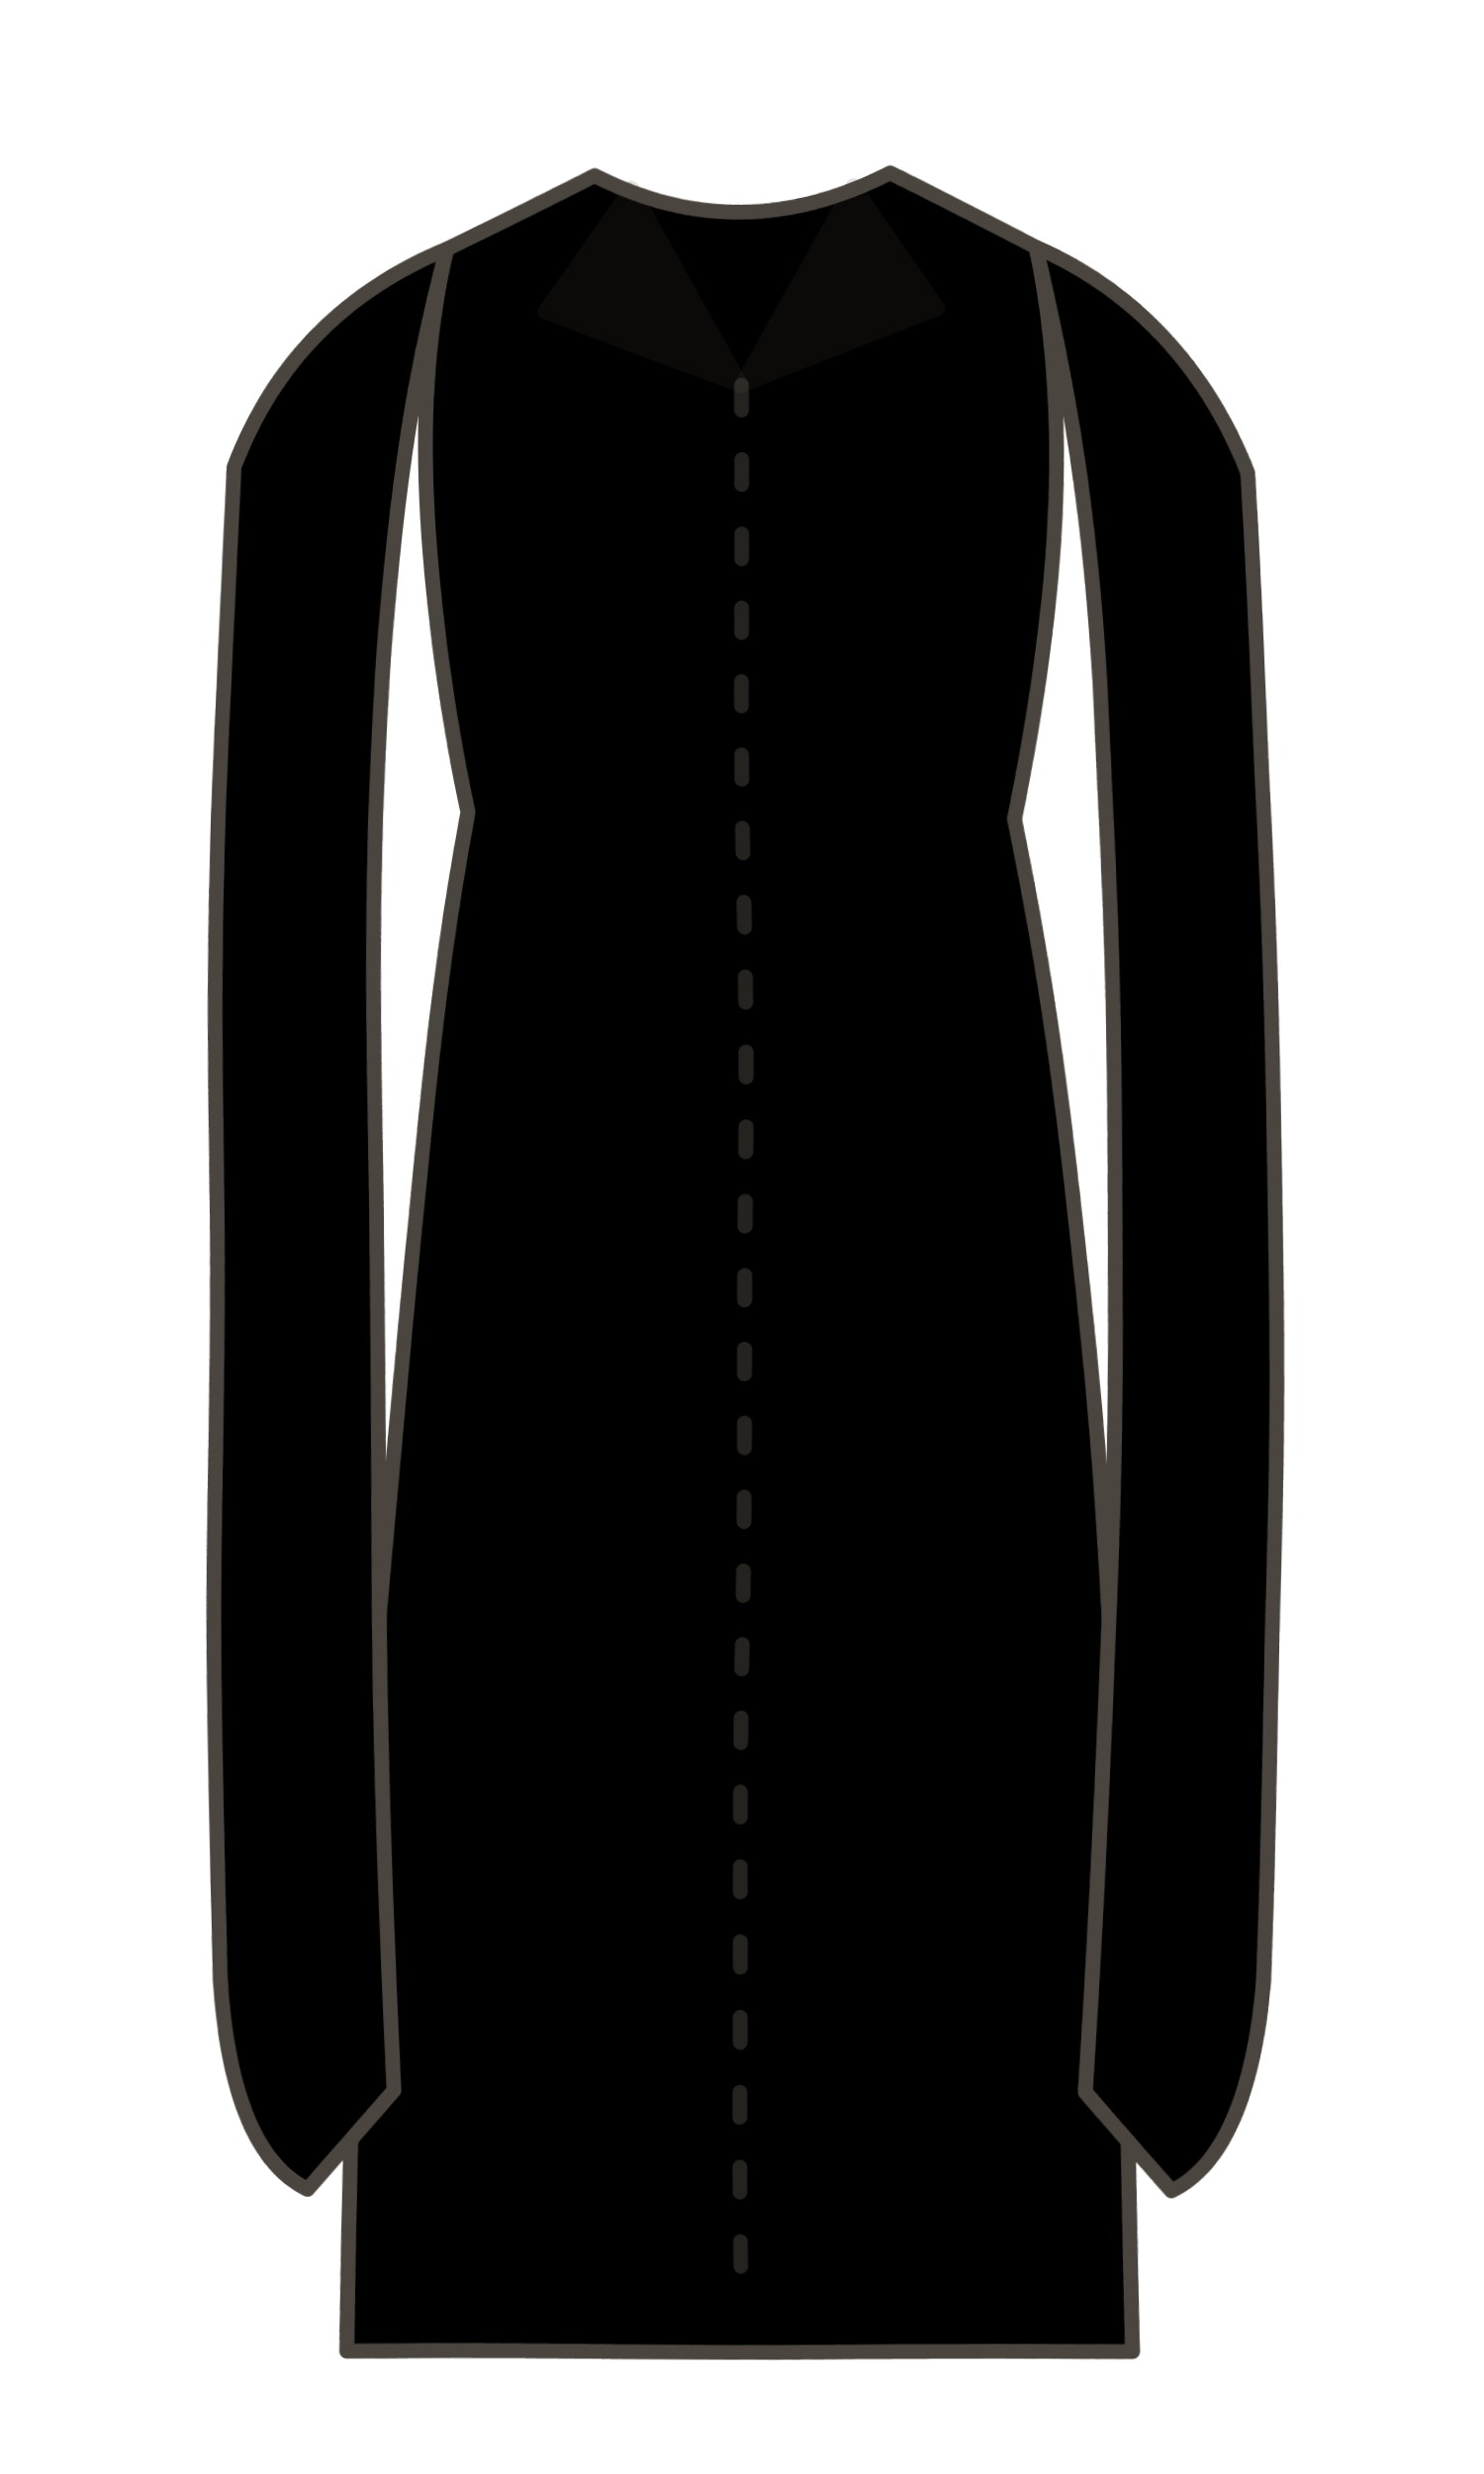
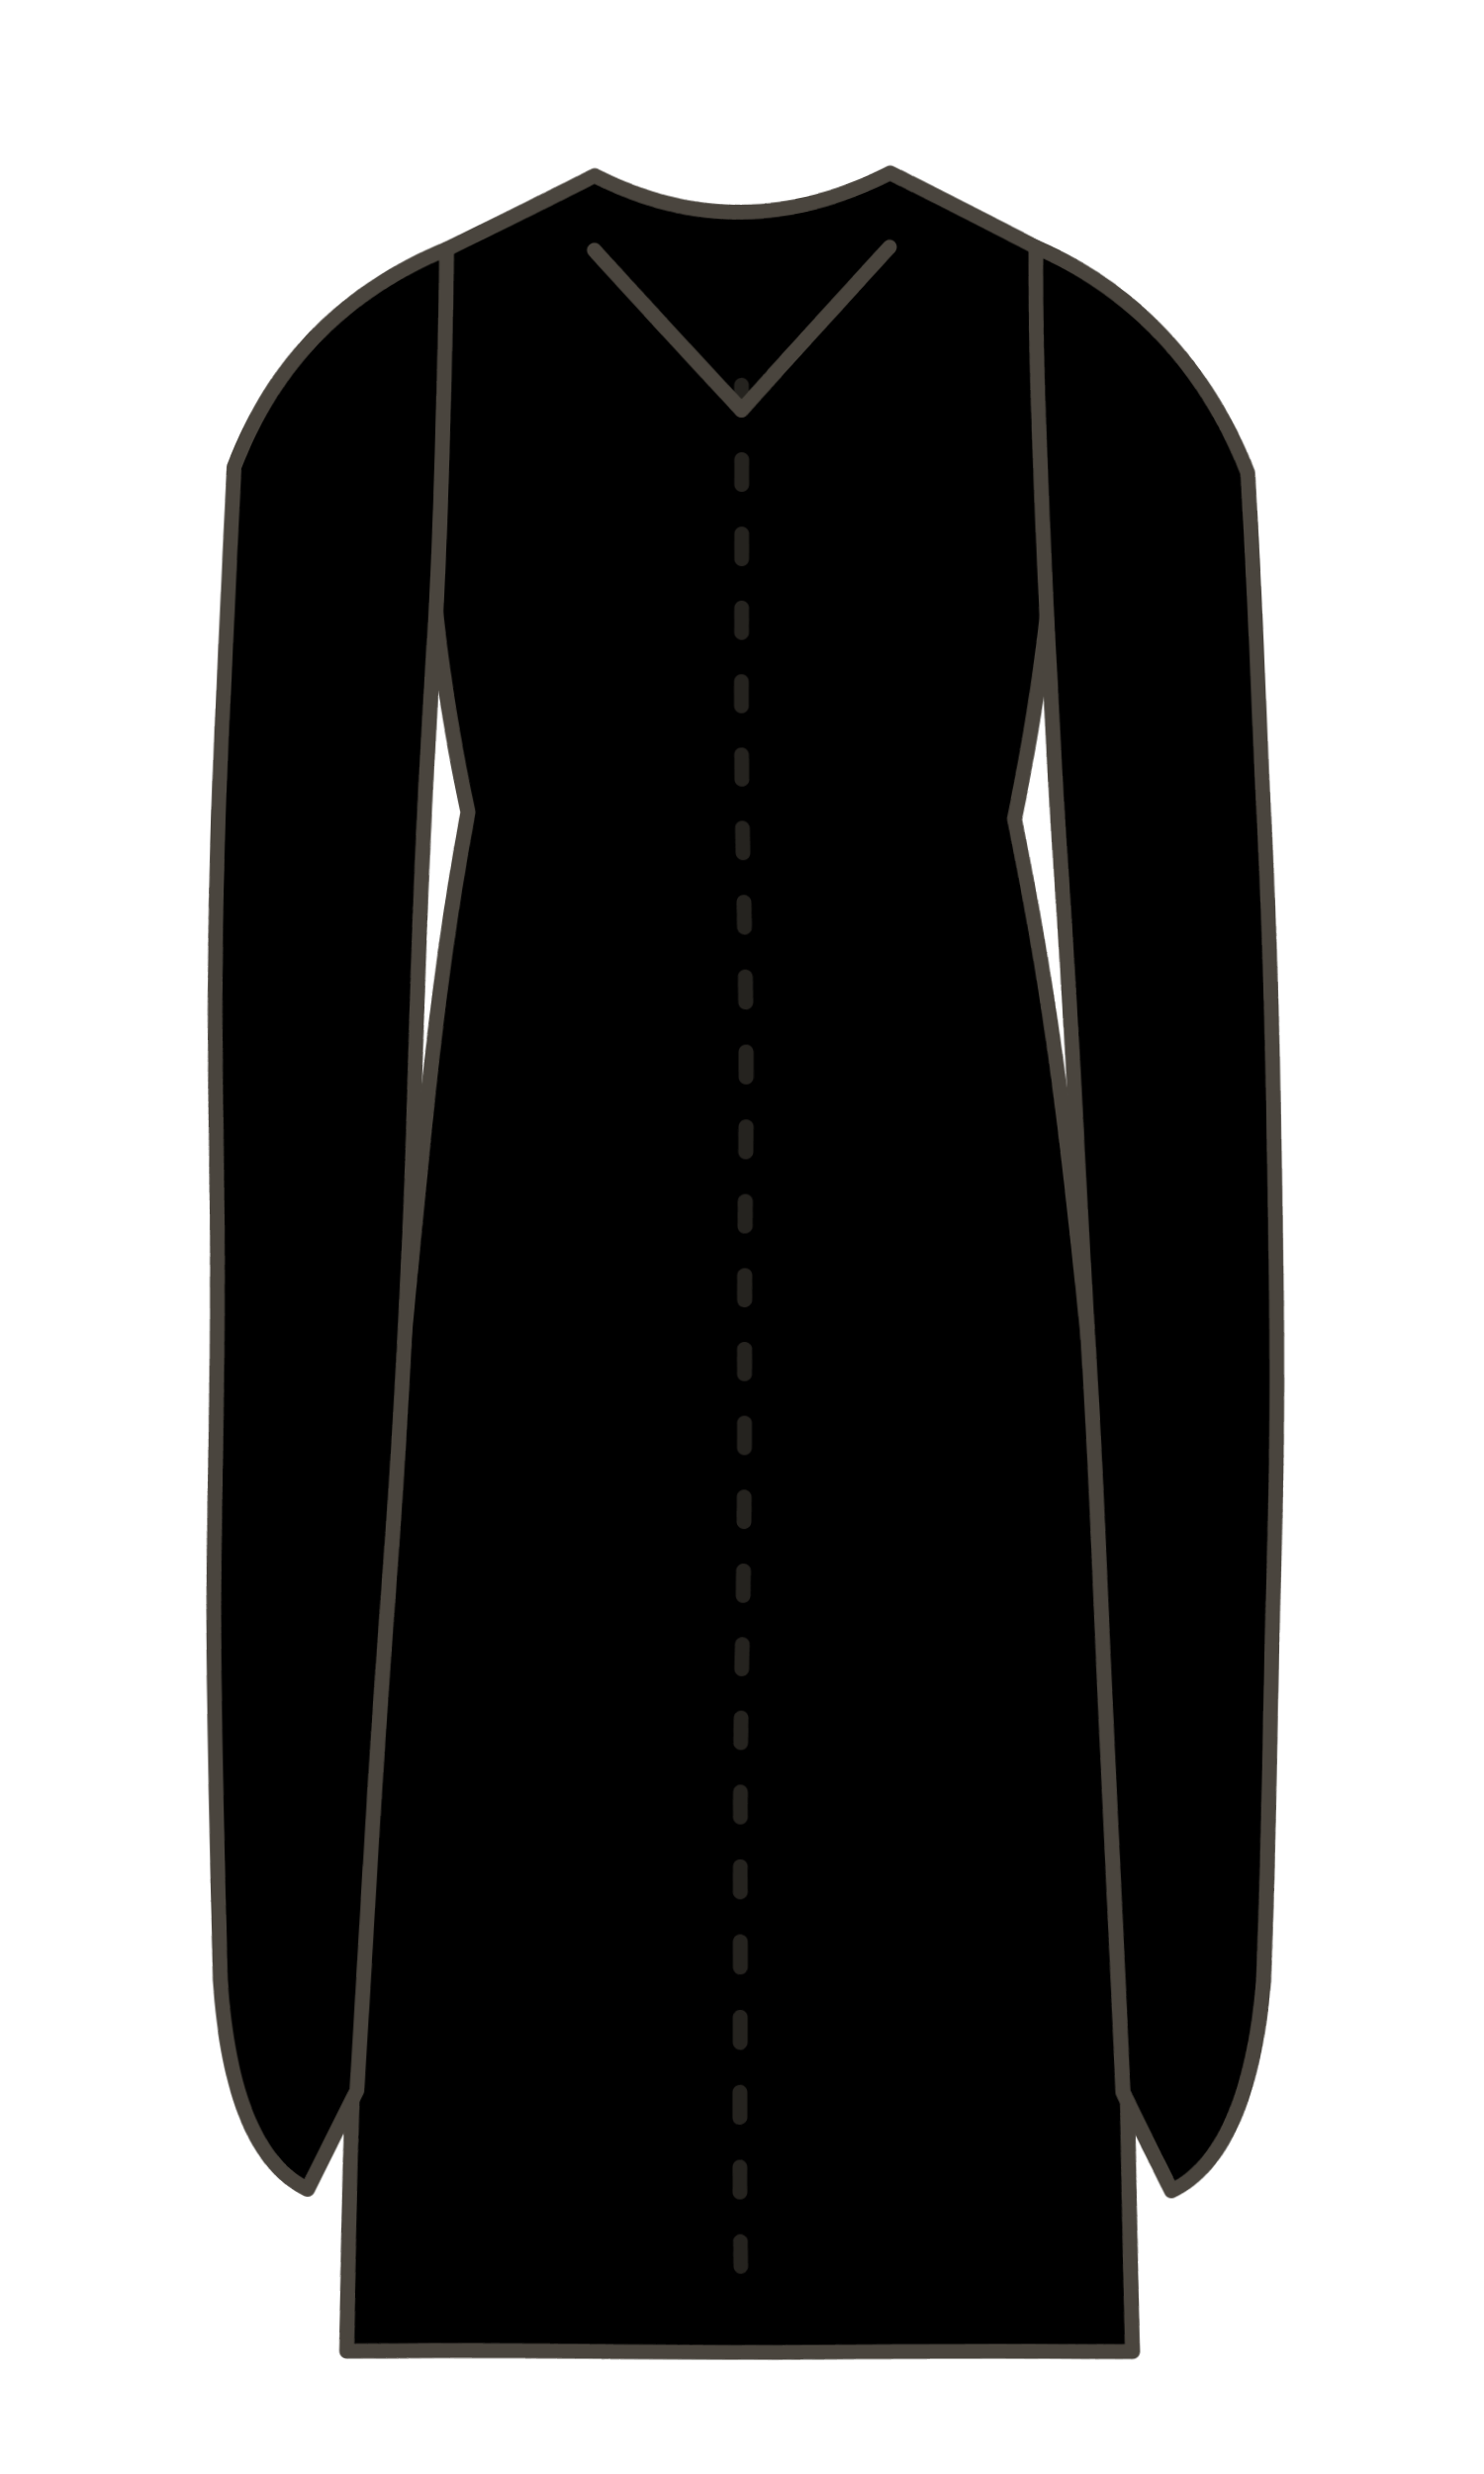
<svg xmlns="http://www.w3.org/2000/svg" viewBox="0 0 120 200">
  <defs>
    <filter id="j2" x="-20%" y="-20%" width="140%" height="140%">
      <feTurbulence type="fractalNoise" baseFrequency="0.015" numOctaves="2" seed="101" result="n" />
      <feDisplacementMap in="SourceGraphic" in2="n" scale="1.6" xChannelSelector="R" yChannelSelector="G" />
    </filter>
  </defs>
  <g stroke="#4a453e" stroke-width="1.2" stroke-linejoin="round" stroke-linecap="round" filter="url(#j2)">
    <path d="M48,14 Q60,20 72,14 L84,20 Q88,38 82,66 Q90,110 92,190 L28,190 Q30,110 38,66 Q32,38 36,20 Z" />
-     <path d="M51,15 L60,31 L44,25 Z" fill="#4a453e" opacity="0.15" />
-     <path d="M69,15 L60,31 L76,25 Z" fill="#4a453e" opacity="0.15" />
-     <path d="M36,20 Q24,25 19,38 Q16,93 18,160 Q19,174 25,177 L32,169 Q29,103 31,55 Q32,36 36,20 Z" />
-     <path d="M84,20 Q96,25 101,38 Q104,93 102,160 Q101,174 95,177 L88,169 Q91,103 89,55 Q88,36 84,20 Z" />
+     <path d="M48,20 L60,33 L72,20" fill="none" />
+     <path d="M36,20 Q24,25 19,38 Q16,93 18,160 Q19,174 25,177 L29,169 Q33,103 35,55 Q36,36 36,20 Z" />
+     <path d="M84,20 Q96,25 101,38 Q104,93 102,160 Q101,174 95,177 L91,169 Q87,103 85,55 Q84,36 84,20 Z" />
    <path d="M60,31 L60,184" stroke-dasharray="2 4" opacity="0.5" fill="none" />
  </g>
</svg>
